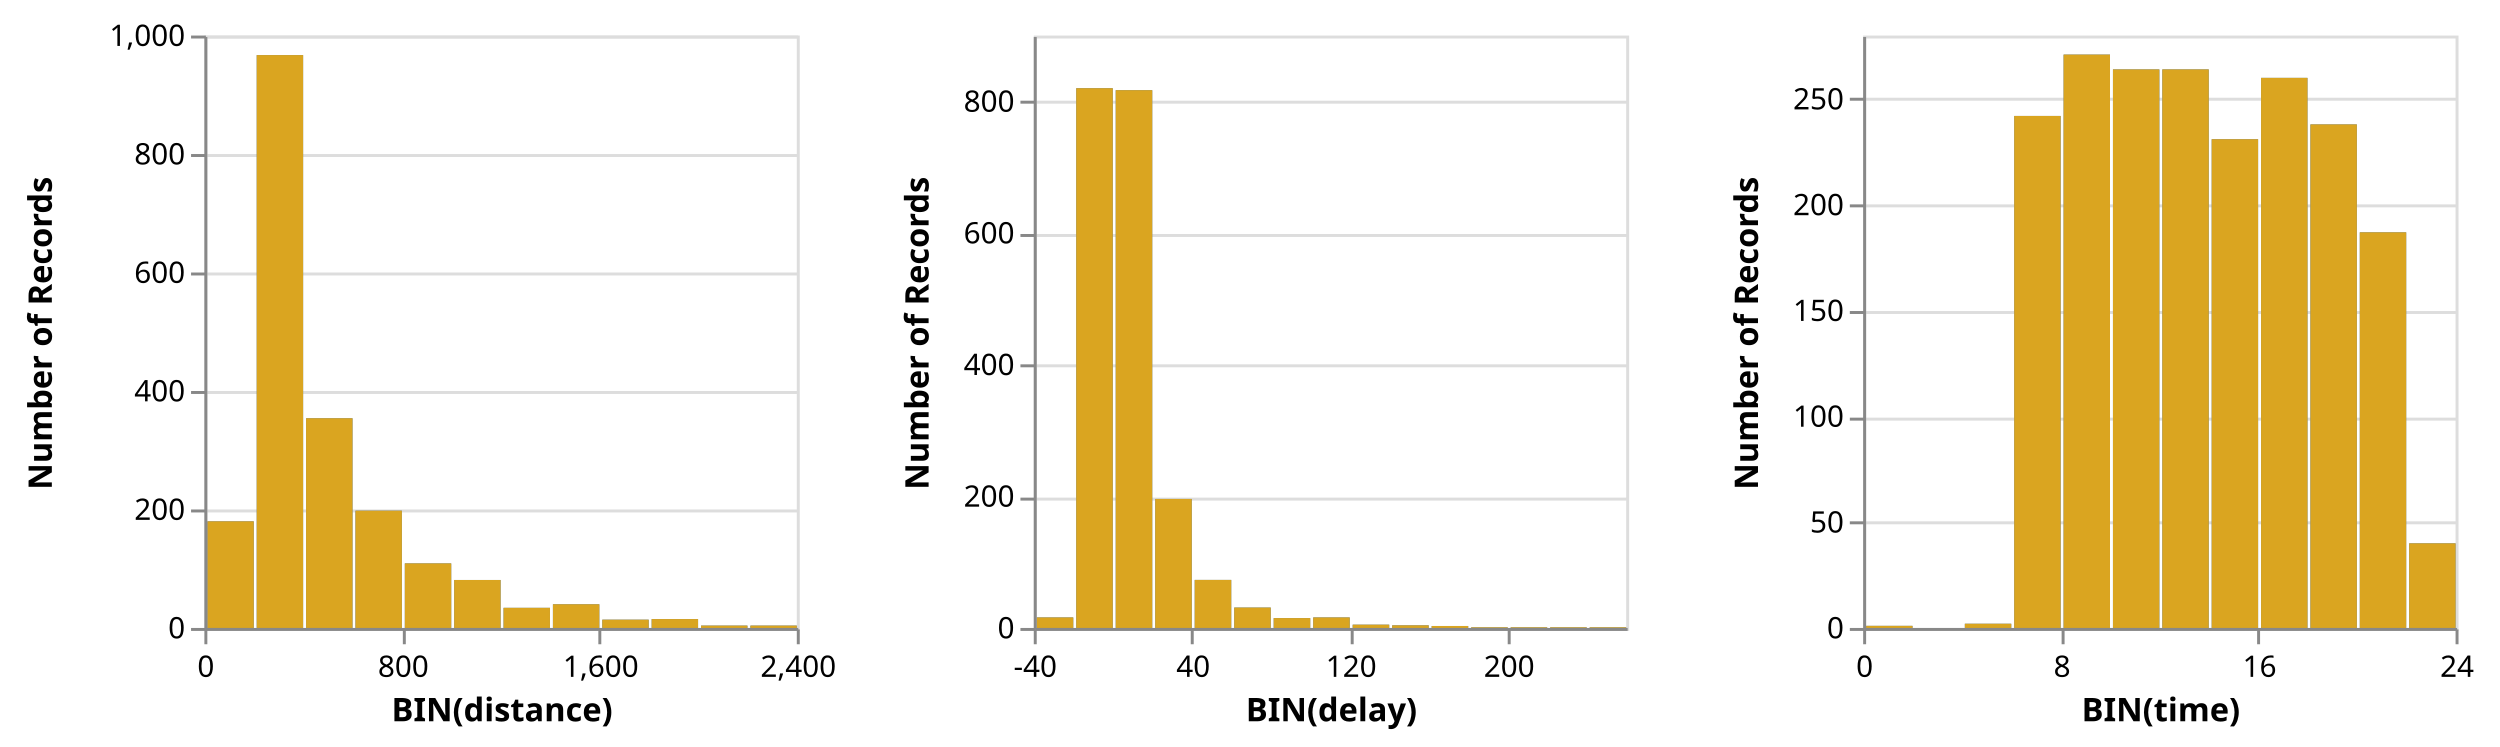
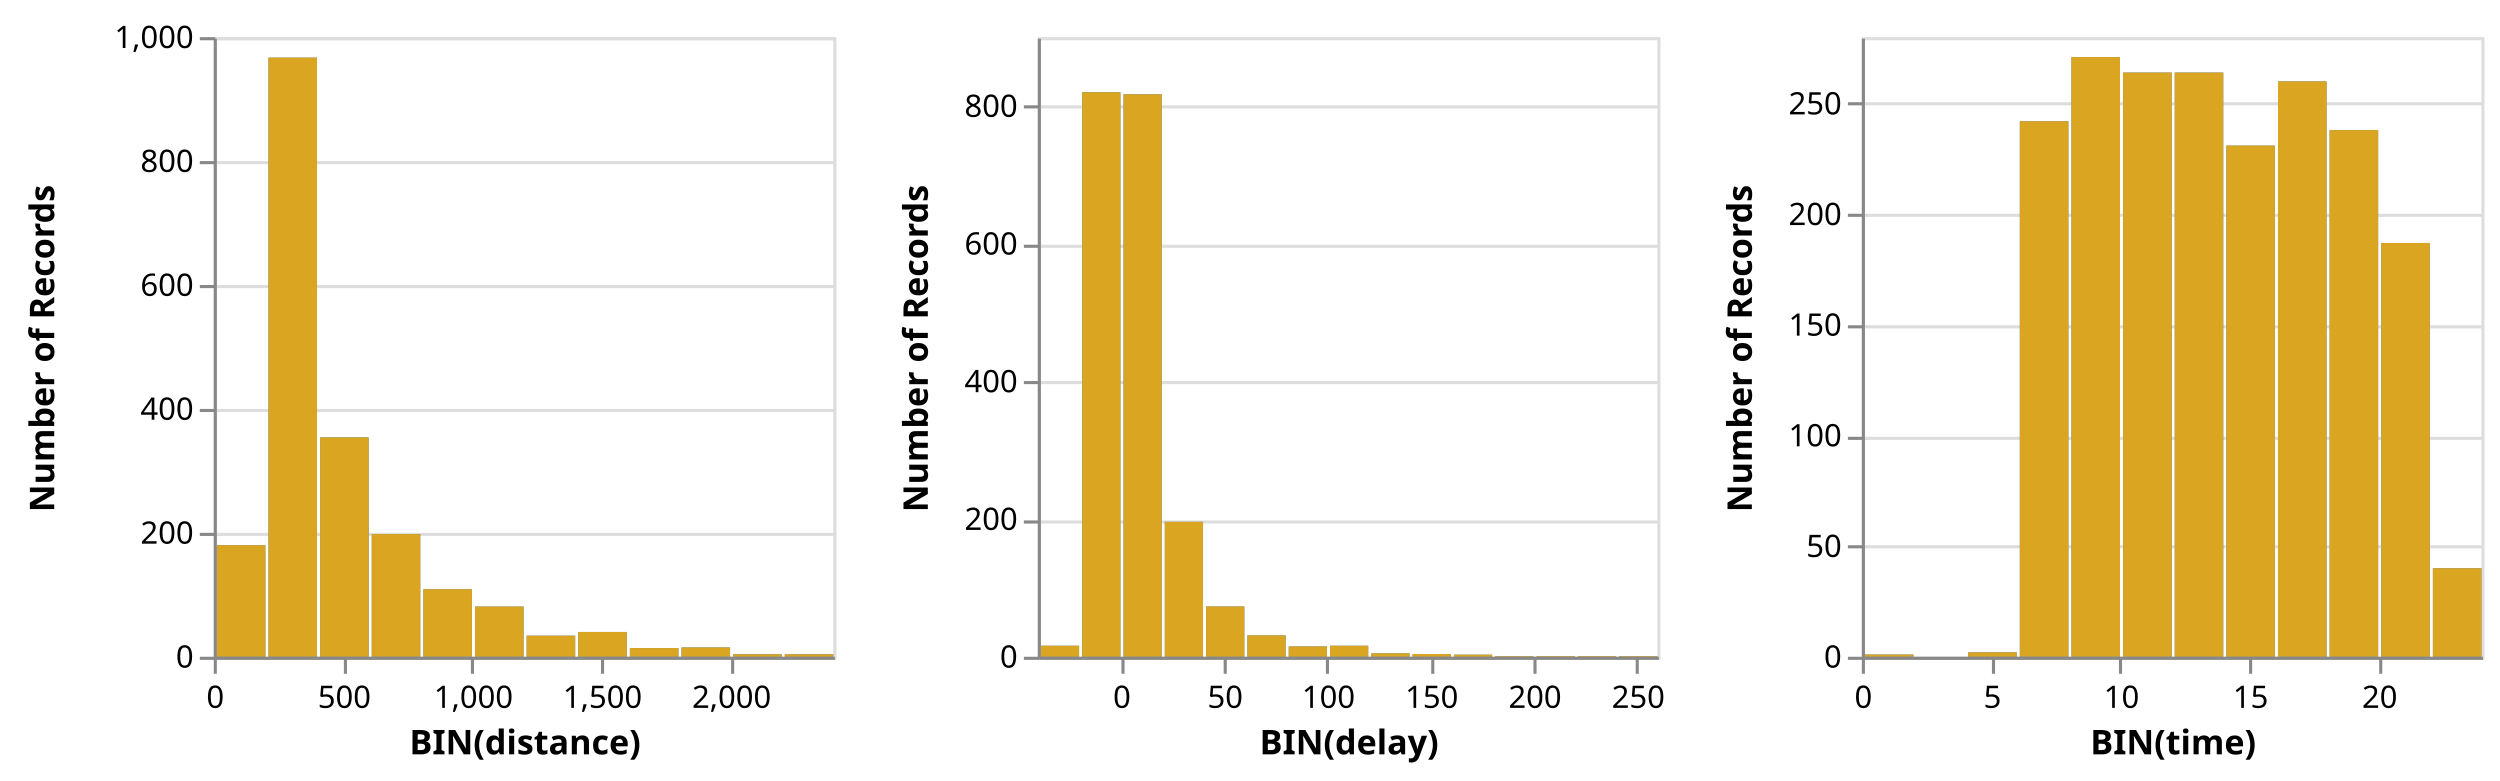
- <svg xmlns="http://www.w3.org/2000/svg" class="marks" width="844" height="252" viewBox="0 0 844 252" version="1.1">
+ <svg xmlns="http://www.w3.org/2000/svg" class="marks" width="807" height="252" viewBox="0 0 807 252" version="1.1">
  <g transform="translate(69,12)">
    <g class="mark-group role-frame root">
      <g transform="translate(0,0)">
        <path class="background" d="M0,0h200v200h-200Z" style="fill: none;" />
        <g>
          <g class="mark-group role-scope child_distance_group">
            <g transform="translate(0,0)">
              <path class="background" d="M0.5,0.5h200v200h-200Z" style="fill: transparent; stroke: #ddd;" />
              <g>
                <g class="mark-group role-axis">
                  <g transform="translate(0.5,0.5)">
                    <path class="background" d="M0,0h0v0h0Z" style="pointer-events: none; fill: none;" />
                    <g>
                      <g class="mark-rule role-axis-grid" style="pointer-events: none;">
                        <line transform="translate(0,200)" x2="200" y2="0" style="fill: none; stroke: #ddd; stroke-width: 1; stroke-dasharray: ; opacity: 1;" />
                        <line transform="translate(0,160)" x2="200" y2="0" style="fill: none; stroke: #ddd; stroke-width: 1; stroke-dasharray: ; opacity: 1;" />
                        <line transform="translate(0,120)" x2="200" y2="0" style="fill: none; stroke: #ddd; stroke-width: 1; stroke-dasharray: ; opacity: 1;" />
                        <line transform="translate(0,80)" x2="200" y2="0" style="fill: none; stroke: #ddd; stroke-width: 1; stroke-dasharray: ; opacity: 1;" />
                        <line transform="translate(0,40)" x2="200" y2="0" style="fill: none; stroke: #ddd; stroke-width: 1; stroke-dasharray: ; opacity: 1;" />
                        <line transform="translate(0,0)" x2="200" y2="0" style="fill: none; stroke: #ddd; stroke-width: 1; stroke-dasharray: ; opacity: 1;" />
                      </g>
                    </g>
                  </g>
                </g>
                <g class="mark-rect role-mark child_distance_layer_0_marks">
                  <path d="M34.333,129.2h15.667v70.8h-15.667Z" style="fill: #4c78a8;" />
                  <path d="M51,160.4h15.667v39.6h-15.667Z" style="fill: #4c78a8;" />
                  <path d="M17.667,6.6h15.667v193.4h-15.667Z" style="fill: #4c78a8;" />
                  <path d="M1,164h15.667v36h-15.667Z" style="fill: #4c78a8;" />
                  <path d="M67.667,178.2h15.667v21.8h-15.667Z" style="fill: #4c78a8;" />
                  <path d="M117.667,192h15.667v8h-15.667Z" style="fill: #4c78a8;" />
                  <path d="M84.333,183.8h15.667v16.2h-15.667Z" style="fill: #4c78a8;" />
                  <path d="M167.667,199.2h15.667v0.8h-15.667Z" style="fill: #4c78a8;" />
                  <path d="M151,197h15.667v3h-15.667Z" style="fill: #4c78a8;" />
                  <path d="M134.333,197.2h15.667v2.8h-15.667Z" style="fill: #4c78a8;" />
                  <path d="M101,193.2h15.667v6.8h-15.667Z" style="fill: #4c78a8;" />
                  <path d="M184.333,199.2h15.667v0.8h-15.667Z" style="fill: #4c78a8;" />
                </g>
                <g class="mark-rect role-mark child_distance_layer_1_marks">
                  <path d="M34.333,129.2h15.667v70.8h-15.667Z" style="fill: goldenrod;" />
                  <path d="M51,160.4h15.667v39.6h-15.667Z" style="fill: goldenrod;" />
                  <path d="M17.667,6.6h15.667v193.4h-15.667Z" style="fill: goldenrod;" />
                  <path d="M1,164h15.667v36h-15.667Z" style="fill: goldenrod;" />
                  <path d="M67.667,178.2h15.667v21.8h-15.667Z" style="fill: goldenrod;" />
                  <path d="M117.667,192h15.667v8h-15.667Z" style="fill: goldenrod;" />
                  <path d="M84.333,183.8h15.667v16.2h-15.667Z" style="fill: goldenrod;" />
                  <path d="M167.667,199.2h15.667v0.8h-15.667Z" style="fill: goldenrod;" />
                  <path d="M151,197h15.667v3h-15.667Z" style="fill: goldenrod;" />
                  <path d="M134.333,197.2h15.667v2.8h-15.667Z" style="fill: goldenrod;" />
                  <path d="M101,193.2h15.667v6.8h-15.667Z" style="fill: goldenrod;" />
                  <path d="M184.333,199.2h15.667v0.8h-15.667Z" style="fill: goldenrod;" />
                </g>
                <g class="mark-group role-axis">
                  <g transform="translate(0.5,200.5)">
                    <path class="background" d="M0,0h0v0h0Z" style="pointer-events: none; fill: none;" />
                    <g>
                      <g class="mark-rule role-axis-tick" style="pointer-events: none;">
                        <line transform="translate(0,0)" x2="0" y2="5" style="fill: none; stroke: #888; stroke-width: 1; opacity: 1;" />
-                         <line transform="translate(67,0)" x2="0" y2="5" style="fill: none; stroke: #888; stroke-width: 1; opacity: 1;" />
-                         <line transform="translate(133,0)" x2="0" y2="5" style="fill: none; stroke: #888; stroke-width: 1; opacity: 1;" />
-                         <line transform="translate(200,0)" x2="0" y2="5" style="fill: none; stroke: #888; stroke-width: 1; opacity: 1;" />
+                         <line transform="translate(42,0)" x2="0" y2="5" style="fill: none; stroke: #888; stroke-width: 1; opacity: 1;" />
+                         <line transform="translate(83,0)" x2="0" y2="5" style="fill: none; stroke: #888; stroke-width: 1; opacity: 1;" />
+                         <line transform="translate(125,0)" x2="0" y2="5" style="fill: none; stroke: #888; stroke-width: 1; opacity: 1;" />
+                         <line transform="translate(167,0)" x2="0" y2="5" style="fill: none; stroke: #888; stroke-width: 1; opacity: 1;" />
                      </g>
                      <g class="mark-text role-axis-label" style="pointer-events: none;">
                        <text text-anchor="middle" transform="translate(0,16)" style="font: 10px sans-serif; fill: #000; opacity: 1;">0</text>
-                         <text text-anchor="middle" transform="translate(66.66667,16)" style="font: 10px sans-serif; fill: #000; opacity: 1;">800</text>
-                         <text text-anchor="middle" transform="translate(133.3333,16)" style="font: 10px sans-serif; fill: #000; opacity: 1;">1,600</text>
-                         <text text-anchor="middle" transform="translate(200,16)" style="font: 10px sans-serif; fill: #000; opacity: 1;">2,400</text>
+                         <text text-anchor="middle" transform="translate(41.66667,16)" style="font: 10px sans-serif; fill: #000; opacity: 1;">500</text>
+                         <text text-anchor="middle" transform="translate(83.33333,16)" style="font: 10px sans-serif; fill: #000; opacity: 1;">1,000</text>
+                         <text text-anchor="middle" transform="translate(125,16)" style="font: 10px sans-serif; fill: #000; opacity: 1;">1,500</text>
+                         <text text-anchor="middle" transform="translate(166.6667,16)" style="font: 10px sans-serif; fill: #000; opacity: 1;">2,000</text>
                      </g>
                      <g class="mark-rule role-axis-domain" style="pointer-events: none;">
                        <line transform="translate(0,0)" x2="200" y2="0" style="fill: none; stroke: #888; stroke-width: 1; opacity: 1;" />
                      </g>
                      <g class="mark-text role-axis-title" style="pointer-events: none;">
                        <text text-anchor="middle" transform="translate(100,31)" style="font: bold 11px sans-serif; fill: #000; opacity: 1;">BIN(distance)</text>
                      </g>
                    </g>
                  </g>
                </g>
                <g class="mark-group role-axis">
                  <g transform="translate(0.5,0.5)">
                    <path class="background" d="M0,0h0v0h0Z" style="pointer-events: none; fill: none;" />
                    <g>
                      <g class="mark-rule role-axis-tick" style="pointer-events: none;">
                        <line transform="translate(0,200)" x2="-5" y2="0" style="fill: none; stroke: #888; stroke-width: 1; opacity: 1;" />
                        <line transform="translate(0,160)" x2="-5" y2="0" style="fill: none; stroke: #888; stroke-width: 1; opacity: 1;" />
                        <line transform="translate(0,120)" x2="-5" y2="0" style="fill: none; stroke: #888; stroke-width: 1; opacity: 1;" />
                        <line transform="translate(0,80)" x2="-5" y2="0" style="fill: none; stroke: #888; stroke-width: 1; opacity: 1;" />
                        <line transform="translate(0,40)" x2="-5" y2="0" style="fill: none; stroke: #888; stroke-width: 1; opacity: 1;" />
                        <line transform="translate(0,0)" x2="-5" y2="0" style="fill: none; stroke: #888; stroke-width: 1; opacity: 1;" />
                      </g>
                      <g class="mark-text role-axis-label" style="pointer-events: none;">
                        <text text-anchor="end" transform="translate(-7,203)" style="font: 10px sans-serif; fill: #000; opacity: 1;">0</text>
                        <text text-anchor="end" transform="translate(-7,163)" style="font: 10px sans-serif; fill: #000; opacity: 1;">200</text>
                        <text text-anchor="end" transform="translate(-7,123)" style="font: 10px sans-serif; fill: #000; opacity: 1;">400</text>
                        <text text-anchor="end" transform="translate(-7,83)" style="font: 10px sans-serif; fill: #000; opacity: 1;">600</text>
                        <text text-anchor="end" transform="translate(-7,43)" style="font: 10px sans-serif; fill: #000; opacity: 1;">800</text>
                        <text text-anchor="end" transform="translate(-7,3)" style="font: 10px sans-serif; fill: #000; opacity: 1;">1,000</text>
                      </g>
                      <g class="mark-rule role-axis-domain" style="pointer-events: none;">
                        <line transform="translate(0,200)" x2="0" y2="-200" style="fill: none; stroke: #888; stroke-width: 1; opacity: 1;" />
                      </g>
                      <g class="mark-text role-axis-title" style="pointer-events: none;">
                        <text text-anchor="middle" transform="translate(-50,100) rotate(-90) translate(0,-2)" style="font: bold 11px sans-serif; fill: #000; opacity: 1;">Number of Records</text>
                      </g>
                    </g>
                  </g>
                </g>
              </g>
            </g>
          </g>
          <g class="mark-group role-scope child_delay_group">
-             <g transform="translate(280,0)">
+             <g transform="translate(266,0)">
              <path class="background" d="M0.5,0.5h200v200h-200Z" style="fill: transparent; stroke: #ddd;" />
              <g>
                <g class="mark-group role-axis">
                  <g transform="translate(0.5,0.5)">
                    <path class="background" d="M0,0h0v0h0Z" style="pointer-events: none; fill: none;" />
                    <g>
                      <g class="mark-rule role-axis-grid" style="pointer-events: none;">
                        <line transform="translate(0,200)" x2="200" y2="0" style="fill: none; stroke: #ddd; stroke-width: 1; stroke-dasharray: ; opacity: 1;" />
                        <line transform="translate(0,156)" x2="200" y2="0" style="fill: none; stroke: #ddd; stroke-width: 1; stroke-dasharray: ; opacity: 1;" />
                        <line transform="translate(0,111)" x2="200" y2="0" style="fill: none; stroke: #ddd; stroke-width: 1; stroke-dasharray: ; opacity: 1;" />
                        <line transform="translate(0,67)" x2="200" y2="0" style="fill: none; stroke: #ddd; stroke-width: 1; stroke-dasharray: ; opacity: 1;" />
                        <line transform="translate(0,22)" x2="200" y2="0" style="fill: none; stroke: #ddd; stroke-width: 1; stroke-dasharray: ; opacity: 1;" />
                      </g>
                    </g>
                  </g>
                </g>
                <g class="mark-rect role-mark child_delay_layer_0_marks">
                  <path d="M27.667,18.444h12.333v181.556h-12.333Z" style="fill: #4c78a8;" />
                  <path d="M14.333,17.778h12.333v182.222h-12.333Z" style="fill: #4c78a8;" />
                  <path d="M54.333,183.778h12.333v16.222h-12.333Z" style="fill: #4c78a8;" />
                  <path d="M41,156.444h12.333v43.556h-12.333Z" style="fill: #4c78a8;" />
                  <path d="M134.333,199.333h12.333v0.667h-12.333Z" style="fill: #4c78a8;" />
                  <path d="M94.333,196.444h12.333v3.556h-12.333Z" style="fill: #4c78a8;" />
                  <path d="M67.667,193.111h12.333v6.889h-12.333Z" style="fill: #4c78a8;" />
                  <path d="M1,196.444h12.333v3.556h-12.333Z" style="fill: #4c78a8;" />
                  <path d="M81,196.667h12.333v3.333h-12.333Z" style="fill: #4c78a8;" />
                  <path d="M147.667,199.778h12.333v0.222h-12.333Z" style="fill: #4c78a8;" />
                  <path d="M121,199.111h12.333v0.889h-12.333Z" style="fill: #4c78a8;" />
                  <path d="M187.667,199.778h12.333v0.222h-12.333Z" style="fill: #4c78a8;" />
                  <path d="M107.667,198.889h12.333v1.111h-12.333Z" style="fill: #4c78a8;" />
                  <path d="M161,199.778h12.333v0.222h-12.333Z" style="fill: #4c78a8;" />
                  <path d="M174.333,199.778h12.333v0.222h-12.333Z" style="fill: #4c78a8;" />
                </g>
                <g class="mark-rect role-mark child_delay_layer_1_marks">
                  <path d="M27.667,18.444h12.333v181.556h-12.333Z" style="fill: goldenrod;" />
                  <path d="M14.333,17.778h12.333v182.222h-12.333Z" style="fill: goldenrod;" />
                  <path d="M54.333,183.778h12.333v16.222h-12.333Z" style="fill: goldenrod;" />
                  <path d="M41,156.444h12.333v43.556h-12.333Z" style="fill: goldenrod;" />
                  <path d="M134.333,199.333h12.333v0.667h-12.333Z" style="fill: goldenrod;" />
                  <path d="M94.333,196.444h12.333v3.556h-12.333Z" style="fill: goldenrod;" />
                  <path d="M67.667,193.111h12.333v6.889h-12.333Z" style="fill: goldenrod;" />
                  <path d="M1,196.444h12.333v3.556h-12.333Z" style="fill: goldenrod;" />
                  <path d="M81,196.667h12.333v3.333h-12.333Z" style="fill: goldenrod;" />
                  <path d="M147.667,199.778h12.333v0.222h-12.333Z" style="fill: goldenrod;" />
                  <path d="M121,199.111h12.333v0.889h-12.333Z" style="fill: goldenrod;" />
                  <path d="M187.667,199.778h12.333v0.222h-12.333Z" style="fill: goldenrod;" />
                  <path d="M107.667,198.889h12.333v1.111h-12.333Z" style="fill: goldenrod;" />
                  <path d="M161,199.778h12.333v0.222h-12.333Z" style="fill: goldenrod;" />
                  <path d="M174.333,199.778h12.333v0.222h-12.333Z" style="fill: goldenrod;" />
                </g>
                <g class="mark-group role-axis">
                  <g transform="translate(0.5,200.5)">
                    <path class="background" d="M0,0h0v0h0Z" style="pointer-events: none; fill: none;" />
                    <g>
                      <g class="mark-rule role-axis-tick" style="pointer-events: none;">
-                         <line transform="translate(0,0)" x2="0" y2="5" style="fill: none; stroke: #888; stroke-width: 1; opacity: 1;" />
-                         <line transform="translate(53,0)" x2="0" y2="5" style="fill: none; stroke: #888; stroke-width: 1; opacity: 1;" />
-                         <line transform="translate(107,0)" x2="0" y2="5" style="fill: none; stroke: #888; stroke-width: 1; opacity: 1;" />
+                         <line transform="translate(27,0)" x2="0" y2="5" style="fill: none; stroke: #888; stroke-width: 1; opacity: 1;" />
+                         <line transform="translate(60,0)" x2="0" y2="5" style="fill: none; stroke: #888; stroke-width: 1; opacity: 1;" />
+                         <line transform="translate(93,0)" x2="0" y2="5" style="fill: none; stroke: #888; stroke-width: 1; opacity: 1;" />
+                         <line transform="translate(127,0)" x2="0" y2="5" style="fill: none; stroke: #888; stroke-width: 1; opacity: 1;" />
                        <line transform="translate(160,0)" x2="0" y2="5" style="fill: none; stroke: #888; stroke-width: 1; opacity: 1;" />
-                       </g>
-                       <g class="mark-text role-axis-label" style="pointer-events: none;">
-                         <text text-anchor="middle" transform="translate(0,16)" style="font: 10px sans-serif; fill: #000; opacity: 1;">-40</text>
-                         <text text-anchor="middle" transform="translate(53.33333,16)" style="font: 10px sans-serif; fill: #000; opacity: 1;">40</text>
-                         <text text-anchor="middle" transform="translate(106.6667,16)" style="font: 10px sans-serif; fill: #000; opacity: 1;">120</text>
+                         <line transform="translate(193,0)" x2="0" y2="5" style="fill: none; stroke: #888; stroke-width: 1; opacity: 1;" />
+                       </g>
+                       <g class="mark-text role-axis-label" style="pointer-events: none;">
+                         <text text-anchor="middle" transform="translate(26.66667,16)" style="font: 10px sans-serif; fill: #000; opacity: 1;">0</text>
+                         <text text-anchor="middle" transform="translate(60,16)" style="font: 10px sans-serif; fill: #000; opacity: 1;">50</text>
+                         <text text-anchor="middle" transform="translate(93.33333,16)" style="font: 10px sans-serif; fill: #000; opacity: 1;">100</text>
+                         <text text-anchor="middle" transform="translate(126.6667,16)" style="font: 10px sans-serif; fill: #000; opacity: 1;">150</text>
                        <text text-anchor="middle" transform="translate(160,16)" style="font: 10px sans-serif; fill: #000; opacity: 1;">200</text>
+                         <text text-anchor="middle" transform="translate(193.3333,16)" style="font: 10px sans-serif; fill: #000; opacity: 1;">250</text>
                      </g>
                      <g class="mark-rule role-axis-domain" style="pointer-events: none;">
                        <line transform="translate(0,0)" x2="200" y2="0" style="fill: none; stroke: #888; stroke-width: 1; opacity: 1;" />
                      </g>
                      <g class="mark-text role-axis-title" style="pointer-events: none;">
                        <text text-anchor="middle" transform="translate(100,31)" style="font: bold 11px sans-serif; fill: #000; opacity: 1;">BIN(delay)</text>
                      </g>
                    </g>
                  </g>
                </g>
                <g class="mark-group role-axis">
                  <g transform="translate(0.5,0.5)">
                    <path class="background" d="M0,0h0v0h0Z" style="pointer-events: none; fill: none;" />
                    <g>
                      <g class="mark-rule role-axis-tick" style="pointer-events: none;">
                        <line transform="translate(0,200)" x2="-5" y2="0" style="fill: none; stroke: #888; stroke-width: 1; opacity: 1;" />
                        <line transform="translate(0,156)" x2="-5" y2="0" style="fill: none; stroke: #888; stroke-width: 1; opacity: 1;" />
                        <line transform="translate(0,111)" x2="-5" y2="0" style="fill: none; stroke: #888; stroke-width: 1; opacity: 1;" />
                        <line transform="translate(0,67)" x2="-5" y2="0" style="fill: none; stroke: #888; stroke-width: 1; opacity: 1;" />
                        <line transform="translate(0,22)" x2="-5" y2="0" style="fill: none; stroke: #888; stroke-width: 1; opacity: 1;" />
                      </g>
                      <g class="mark-text role-axis-label" style="pointer-events: none;">
                        <text text-anchor="end" transform="translate(-7,203)" style="font: 10px sans-serif; fill: #000; opacity: 1;">0</text>
                        <text text-anchor="end" transform="translate(-7,158.5556)" style="font: 10px sans-serif; fill: #000; opacity: 1;">200</text>
                        <text text-anchor="end" transform="translate(-7,114.1111)" style="font: 10px sans-serif; fill: #000; opacity: 1;">400</text>
                        <text text-anchor="end" transform="translate(-7,69.66667)" style="font: 10px sans-serif; fill: #000; opacity: 1;">600</text>
                        <text text-anchor="end" transform="translate(-7,25.22222)" style="font: 10px sans-serif; fill: #000; opacity: 1;">800</text>
                      </g>
                      <g class="mark-rule role-axis-domain" style="pointer-events: none;">
                        <line transform="translate(0,200)" x2="0" y2="-200" style="fill: none; stroke: #888; stroke-width: 1; opacity: 1;" />
                      </g>
                      <g class="mark-text role-axis-title" style="pointer-events: none;">
                        <text text-anchor="middle" transform="translate(-34,100) rotate(-90) translate(0,-2)" style="font: bold 11px sans-serif; fill: #000; opacity: 1;">Number of Records</text>
                      </g>
                    </g>
                  </g>
                </g>
              </g>
            </g>
          </g>
          <g class="mark-group role-scope child_time_group">
-             <g transform="translate(560,0)">
+             <g transform="translate(532,0)">
              <path class="background" d="M0.5,0.5h200v200h-200Z" style="fill: transparent; stroke: #ddd;" />
              <g>
                <g class="mark-group role-axis">
                  <g transform="translate(0.5,0.5)">
                    <path class="background" d="M0,0h0v0h0Z" style="pointer-events: none; fill: none;" />
                    <g>
                      <g class="mark-rule role-axis-grid" style="pointer-events: none;">
                        <line transform="translate(0,200)" x2="200" y2="0" style="fill: none; stroke: #ddd; stroke-width: 1; stroke-dasharray: ; opacity: 1;" />
                        <line transform="translate(0,164)" x2="200" y2="0" style="fill: none; stroke: #ddd; stroke-width: 1; stroke-dasharray: ; opacity: 1;" />
                        <line transform="translate(0,129)" x2="200" y2="0" style="fill: none; stroke: #ddd; stroke-width: 1; stroke-dasharray: ; opacity: 1;" />
                        <line transform="translate(0,93)" x2="200" y2="0" style="fill: none; stroke: #ddd; stroke-width: 1; stroke-dasharray: ; opacity: 1;" />
                        <line transform="translate(0,57)" x2="200" y2="0" style="fill: none; stroke: #ddd; stroke-width: 1; stroke-dasharray: ; opacity: 1;" />
                        <line transform="translate(0,21)" x2="200" y2="0" style="fill: none; stroke: #ddd; stroke-width: 1; stroke-dasharray: ; opacity: 1;" />
                      </g>
                    </g>
                  </g>
                </g>
                <g class="mark-rect role-mark child_time_layer_0_marks">
                  <path d="M167.667,66.429h15.667v133.571h-15.667Z" style="fill: #4c78a8;" />
                  <path d="M117.667,35h15.667v165h-15.667Z" style="fill: #4c78a8;" />
                  <path d="M101,11.429h15.667v188.571h-15.667Z" style="fill: #4c78a8;" />
                  <path d="M67.667,6.429h15.667v193.571h-15.667Z" style="fill: #4c78a8;" />
                  <path d="M51,27.143h15.667v172.857h-15.667Z" style="fill: #4c78a8;" />
                  <path d="M84.333,11.429h15.667v188.571h-15.667Z" style="fill: #4c78a8;" />
                  <path d="M151,30h15.667v170h-15.667Z" style="fill: #4c78a8;" />
                  <path d="M134.333,14.286h15.667v185.714h-15.667Z" style="fill: #4c78a8;" />
                  <path d="M184.333,171.429h15.667v28.571h-15.667Z" style="fill: #4c78a8;" />
                  <path d="M34.333,198.571h15.667v1.429h-15.667Z" style="fill: #4c78a8;" />
                  <path d="M1,199.286h15.667v0.714h-15.667Z" style="fill: #4c78a8;" />
                </g>
                <g class="mark-rect role-mark child_time_layer_1_marks">
                  <path d="M167.667,66.429h15.667v133.571h-15.667Z" style="fill: goldenrod;" />
                  <path d="M117.667,35h15.667v165h-15.667Z" style="fill: goldenrod;" />
                  <path d="M101,11.429h15.667v188.571h-15.667Z" style="fill: goldenrod;" />
                  <path d="M67.667,6.429h15.667v193.571h-15.667Z" style="fill: goldenrod;" />
                  <path d="M51,27.143h15.667v172.857h-15.667Z" style="fill: goldenrod;" />
                  <path d="M84.333,11.429h15.667v188.571h-15.667Z" style="fill: goldenrod;" />
                  <path d="M151,30h15.667v170h-15.667Z" style="fill: goldenrod;" />
                  <path d="M134.333,14.286h15.667v185.714h-15.667Z" style="fill: goldenrod;" />
                  <path d="M184.333,171.429h15.667v28.571h-15.667Z" style="fill: goldenrod;" />
                  <path d="M34.333,198.571h15.667v1.429h-15.667Z" style="fill: goldenrod;" />
                  <path d="M1,199.286h15.667v0.714h-15.667Z" style="fill: goldenrod;" />
                </g>
                <g class="mark-group role-axis">
                  <g transform="translate(0.5,200.5)">
                    <path class="background" d="M0,0h0v0h0Z" style="pointer-events: none; fill: none;" />
                    <g>
                      <g class="mark-rule role-axis-tick" style="pointer-events: none;">
                        <line transform="translate(0,0)" x2="0" y2="5" style="fill: none; stroke: #888; stroke-width: 1; opacity: 1;" />
-                         <line transform="translate(67,0)" x2="0" y2="5" style="fill: none; stroke: #888; stroke-width: 1; opacity: 1;" />
-                         <line transform="translate(133,0)" x2="0" y2="5" style="fill: none; stroke: #888; stroke-width: 1; opacity: 1;" />
-                         <line transform="translate(200,0)" x2="0" y2="5" style="fill: none; stroke: #888; stroke-width: 1; opacity: 1;" />
+                         <line transform="translate(42,0)" x2="0" y2="5" style="fill: none; stroke: #888; stroke-width: 1; opacity: 1;" />
+                         <line transform="translate(83,0)" x2="0" y2="5" style="fill: none; stroke: #888; stroke-width: 1; opacity: 1;" />
+                         <line transform="translate(125,0)" x2="0" y2="5" style="fill: none; stroke: #888; stroke-width: 1; opacity: 1;" />
+                         <line transform="translate(167,0)" x2="0" y2="5" style="fill: none; stroke: #888; stroke-width: 1; opacity: 1;" />
                      </g>
                      <g class="mark-text role-axis-label" style="pointer-events: none;">
                        <text text-anchor="middle" transform="translate(0,16)" style="font: 10px sans-serif; fill: #000; opacity: 1;">0</text>
-                         <text text-anchor="middle" transform="translate(66.66667,16)" style="font: 10px sans-serif; fill: #000; opacity: 1;">8</text>
-                         <text text-anchor="middle" transform="translate(133.3333,16)" style="font: 10px sans-serif; fill: #000; opacity: 1;">16</text>
-                         <text text-anchor="middle" transform="translate(200,16)" style="font: 10px sans-serif; fill: #000; opacity: 1;">24</text>
+                         <text text-anchor="middle" transform="translate(41.66667,16)" style="font: 10px sans-serif; fill: #000; opacity: 1;">5</text>
+                         <text text-anchor="middle" transform="translate(83.33333,16)" style="font: 10px sans-serif; fill: #000; opacity: 1;">10</text>
+                         <text text-anchor="middle" transform="translate(125,16)" style="font: 10px sans-serif; fill: #000; opacity: 1;">15</text>
+                         <text text-anchor="middle" transform="translate(166.6667,16)" style="font: 10px sans-serif; fill: #000; opacity: 1;">20</text>
                      </g>
                      <g class="mark-rule role-axis-domain" style="pointer-events: none;">
                        <line transform="translate(0,0)" x2="200" y2="0" style="fill: none; stroke: #888; stroke-width: 1; opacity: 1;" />
                      </g>
                      <g class="mark-text role-axis-title" style="pointer-events: none;">
                        <text text-anchor="middle" transform="translate(100,31)" style="font: bold 11px sans-serif; fill: #000; opacity: 1;">BIN(time)</text>
                      </g>
                    </g>
                  </g>
                </g>
                <g class="mark-group role-axis">
                  <g transform="translate(0.5,0.5)">
                    <path class="background" d="M0,0h0v0h0Z" style="pointer-events: none; fill: none;" />
                    <g>
                      <g class="mark-rule role-axis-tick" style="pointer-events: none;">
                        <line transform="translate(0,200)" x2="-5" y2="0" style="fill: none; stroke: #888; stroke-width: 1; opacity: 1;" />
                        <line transform="translate(0,164)" x2="-5" y2="0" style="fill: none; stroke: #888; stroke-width: 1; opacity: 1;" />
                        <line transform="translate(0,129)" x2="-5" y2="0" style="fill: none; stroke: #888; stroke-width: 1; opacity: 1;" />
                        <line transform="translate(0,93)" x2="-5" y2="0" style="fill: none; stroke: #888; stroke-width: 1; opacity: 1;" />
                        <line transform="translate(0,57)" x2="-5" y2="0" style="fill: none; stroke: #888; stroke-width: 1; opacity: 1;" />
                        <line transform="translate(0,21)" x2="-5" y2="0" style="fill: none; stroke: #888; stroke-width: 1; opacity: 1;" />
                      </g>
                      <g class="mark-text role-axis-label" style="pointer-events: none;">
                        <text text-anchor="end" transform="translate(-7,203)" style="font: 10px sans-serif; fill: #000; opacity: 1;">0</text>
                        <text text-anchor="end" transform="translate(-7,167.2857)" style="font: 10px sans-serif; fill: #000; opacity: 1;">50</text>
                        <text text-anchor="end" transform="translate(-7,131.5714)" style="font: 10px sans-serif; fill: #000; opacity: 1;">100</text>
                        <text text-anchor="end" transform="translate(-7,95.85714)" style="font: 10px sans-serif; fill: #000; opacity: 1;">150</text>
                        <text text-anchor="end" transform="translate(-7,60.14286)" style="font: 10px sans-serif; fill: #000; opacity: 1;">200</text>
                        <text text-anchor="end" transform="translate(-7,24.42857)" style="font: 10px sans-serif; fill: #000; opacity: 1;">250</text>
                      </g>
                      <g class="mark-rule role-axis-domain" style="pointer-events: none;">
                        <line transform="translate(0,200)" x2="0" y2="-200" style="fill: none; stroke: #888; stroke-width: 1; opacity: 1;" />
                      </g>
                      <g class="mark-text role-axis-title" style="pointer-events: none;">
                        <text text-anchor="middle" transform="translate(-34,100) rotate(-90) translate(0,-2)" style="font: bold 11px sans-serif; fill: #000; opacity: 1;">Number of Records</text>
                      </g>
                    </g>
                  </g>
                </g>
              </g>
            </g>
          </g>
        </g>
      </g>
    </g>
  </g>
</svg>
